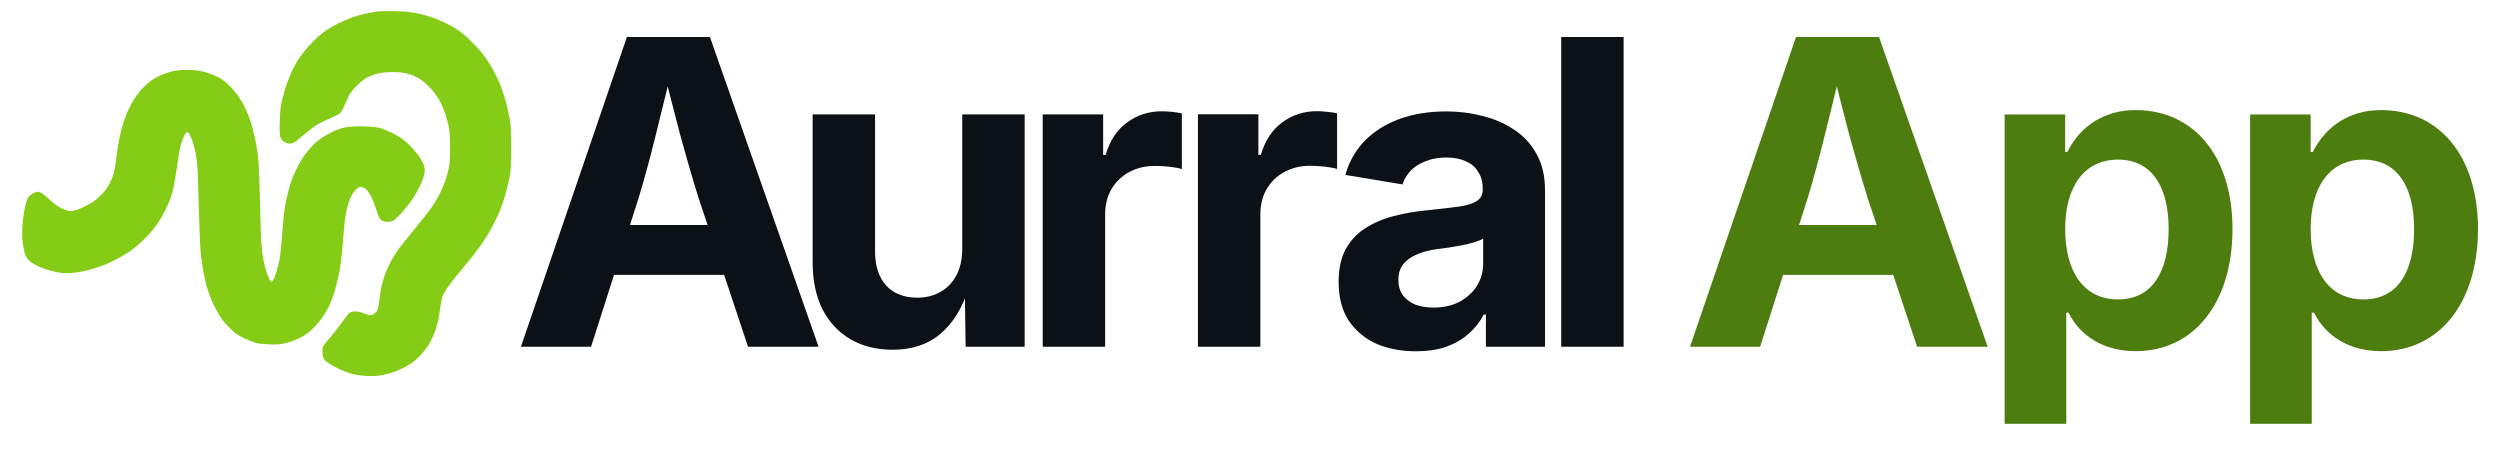
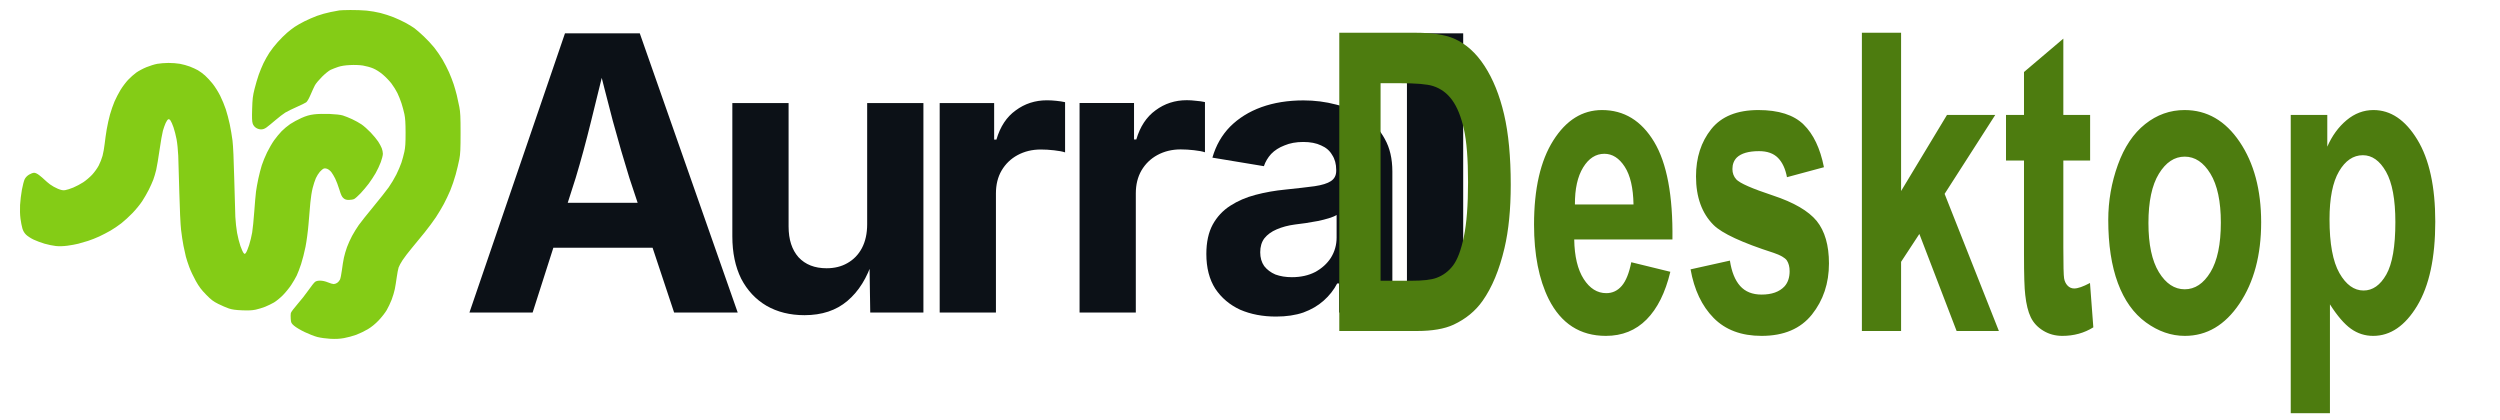
- <svg xmlns="http://www.w3.org/2000/svg" viewBox="-20 -10 2271 423" role="img" aria-labelledby="title">
+ <svg xmlns="http://www.w3.org/2000/svg" viewBox="-20 -10 2520 423" role="img" aria-labelledby="title">
  <path fill="#84cc16" transform="scale(.684)" d="m471 0.68c-1.38 0.23-7.23 1.33-13 2.46-5.77 1.13-14.77 3.64-20 5.58-5.23 1.94-13.55 5.56-18.5 8.04-4.95 2.48-11.48 6.18-14.5 8.23-3.02 2.04-8.2 6.05-11.5 8.91-3.3 2.86-9.33 8.89-13.4 13.4-4.07 4.51-9.61 11.57-12.31 15.7-2.71 4.13-6.64 11.1-8.74 15.5-2.1 4.4-5.26 12.05-7.01 17-1.75 4.95-4.53 14.4-6.18 21-2.56 10.26-3.07 14.54-3.52 29.5-0.4 13.19-0.2 18.48 0.82 21.46 0.86 2.56 2.58 4.79 4.84 6.28 2.19 1.45 4.99 2.32 7.5 2.32 2.81 0 5.19-0.86 8-2.87 2.2-1.58 8.14-6.43 13.21-10.78 5.06-4.35 11.59-9.36 14.5-11.13 2.91-1.78 10.46-5.49 16.79-8.26 6.33-2.77 12.63-5.86 14-6.87 1.51-1.11 4.09-5.58 6.5-11.25 2.2-5.17 5.07-11.43 6.39-13.9 1.31-2.48 6.04-8.13 10.5-12.56 4.48-4.46 10.12-9 12.61-10.14 2.48-1.15 7.42-3.07 11-4.28 4.38-1.48 10.08-2.38 17.5-2.76 6.75-0.35 14.09-0.08 19 0.68 4.4 0.69 11.15 2.56 15 4.15 4.38 1.82 9.78 5.25 14.43 9.16 4.09 3.44 9.82 9.4 12.75 13.25 2.93 3.85 6.85 10.15 8.72 14 1.87 3.85 4.57 10.6 6 15 1.43 4.4 3.37 11.6 4.31 16 1.28 5.97 1.72 12.96 1.75 27.5 0.02 15.16-0.37 21.39-1.78 28-1 4.68-2.95 11.88-4.33 16-1.38 4.13-4.74 12-7.46 17.5-2.73 5.5-7.85 14.05-11.37 19-3.53 4.95-13.68 17.77-22.56 28.5-8.87 10.73-18.53 22.88-21.46 27-2.93 4.13-7.37 11.33-9.88 16-2.5 4.67-5.86 12.1-7.47 16.5-1.61 4.4-3.65 11.38-4.54 15.5-0.9 4.13-2.25 12.45-3 18.5-0.76 6.05-2.05 12.35-2.86 14-0.82 1.65-2.67 3.79-4.12 4.75-1.45 0.96-3.75 1.75-5.13 1.75-1.37 0-5.2-1.12-8.5-2.5-3.73-1.55-7.98-2.51-11.25-2.53-3.64-0.03-6.02 0.54-7.75 1.85-1.37 1.04-5.75 6.57-9.72 12.29-3.96 5.71-11.28 15-16.25 20.64-4.96 5.64-9.32 11.49-9.67 13-0.35 1.51-0.41 5.45-0.14 8.75 0.45 5.58 0.79 6.27 4.88 9.9 2.42 2.15 9.35 6.3 15.4 9.22 6.05 2.93 14.6 6.26 19 7.39 4.4 1.14 12.95 2.33 19 2.65 7.93 0.41 13.58 0.13 20.25-1.04 5.09-0.89 13.2-3.08 18.03-4.87 4.83-1.79 12.52-5.5 17.1-8.25 5.46-3.28 10.94-7.76 15.97-13.04 4.21-4.42 9.49-11.17 11.74-15 2.24-3.83 5.55-10.79 7.34-15.46 1.79-4.67 3.88-11.65 4.65-15.5 0.78-3.85 2.05-11.73 2.84-17.5 0.79-5.77 2.05-12.3 2.79-14.5 0.74-2.2 3.43-7.15 5.98-11 2.55-3.85 8.58-11.73 13.41-17.5 4.84-5.77 13.33-16.13 18.88-23 5.55-6.88 13.06-17 16.69-22.5 3.62-5.5 8.87-14.27 11.66-19.5 2.8-5.23 7.07-14.23 9.5-20 2.43-5.77 6.02-16.35 7.98-23.5 1.96-7.15 4.38-17.27 5.37-22.5 1.49-7.8 1.81-14.69 1.82-38.5 0-23.9-0.32-30.67-1.82-38.5-1-5.23-2.71-13.1-3.79-17.5-1.09-4.4-3.15-11.6-4.58-16-1.43-4.4-4.48-12.27-6.78-17.5-2.3-5.23-6.71-13.77-9.79-19-3.09-5.22-8.51-13.1-12.04-17.5-3.53-4.4-10.42-11.79-15.31-16.41-4.89-4.63-11.14-10.08-13.89-12.12-2.75-2.03-8.83-5.72-13.5-8.2-4.67-2.48-12.55-6.13-17.5-8.1-4.95-1.98-13.5-4.74-19-6.13-5.5-1.4-14.73-3-20.5-3.54-5.77-0.55-16.58-0.94-24-0.86-7.42 0.07-14.63 0.32-16 0.54zm-268.5 78.76c-3.85 0.7-11.05 2.93-16 4.96-4.95 2.03-11.7 5.64-15 8.01-3.3 2.38-8.7 7.19-12.01 10.71-3.31 3.51-8.34 10.2-11.17 14.88-2.84 4.68-6.81 12.32-8.82 17-2 4.68-4.97 13.23-6.6 19-1.62 5.77-3.82 15.68-4.88 22-1.07 6.32-2.43 16-3.03 21.5-0.6 5.5-2.01 13.37-3.11 17.5-1.11 4.12-3.68 10.64-5.7 14.48-2.02 3.84-6.38 9.88-9.68 13.42-3.3 3.54-9.15 8.51-13 11.05-3.85 2.53-10.49 6.06-14.75 7.83-4.26 1.77-9.66 3.49-12 3.83-3.28 0.46-5.73 0-10.75-2.05-3.57-1.46-8.75-4.36-11.5-6.44-2.75-2.09-6.35-5.14-8-6.78-1.65-1.64-5.14-4.64-7.75-6.66-3.05-2.37-5.82-3.68-7.75-3.68-1.65 0-5.01 1.24-7.46 2.75-2.81 1.73-5.2 4.23-6.43 6.75-1.08 2.2-2.91 9.18-4.07 15.5-1.16 6.32-2.37 16.45-2.7 22.5-0.36 6.49-0.11 14.69 0.59 20 0.65 4.95 1.92 11.48 2.81 14.5 1.1 3.72 2.86 6.71 5.44 9.25 2.1 2.06 7.08 5.31 11.07 7.21 3.99 1.9 11.3 4.63 16.25 6.07 4.95 1.43 12.37 2.96 16.5 3.4 4.82 0.51 10.9 0.36 17-0.44 5.22-0.68 12.43-1.99 16-2.91 3.57-0.92 10.1-2.82 14.5-4.21 4.4-1.4 11.82-4.32 16.5-6.51 4.68-2.18 12.1-6.03 16.5-8.56 4.4-2.52 11.6-7.39 16-10.82 4.4-3.42 11.94-10.33 16.75-15.35 4.81-5.02 11.17-12.84 14.13-17.38 2.96-4.54 7.3-12.07 9.64-16.75 2.34-4.68 5.32-11.31 6.62-14.75 1.3-3.44 3.23-9.96 4.3-14.5 1.06-4.54 3.32-17.93 5-29.75 1.69-11.82 3.9-24.43 4.91-28 1.02-3.57 2.82-8.64 4-11.25 1.18-2.61 2.87-5.09 3.76-5.5 1.12-0.52 2.17 0.02 3.43 1.75 0.99 1.37 2.98 5.87 4.4 10 1.43 4.12 3.45 12 4.5 17.5 1.05 5.5 2.18 16.52 2.51 24.5 0.33 7.98 1.05 32.73 1.6 55 0.56 23.02 1.66 46.33 2.54 54 0.85 7.42 2.45 18 3.54 23.5 1.09 5.5 2.67 12.7 3.51 16 0.84 3.3 3.11 10.27 5.05 15.5 1.93 5.23 6.28 14.43 9.66 20.46 4.77 8.51 8.16 13.02 15.15 20.14 7.48 7.64 10.52 9.94 18 13.69 4.95 2.47 11.93 5.48 15.5 6.68 4.8 1.61 9.91 2.32 19.5 2.71 9.45 0.39 14.91 0.12 20-0.96 3.85-0.81 10.15-2.74 14-4.27 3.85-1.54 9.7-4.38 13-6.31 3.3-1.94 9.15-6.7 13-10.58 3.86-3.88 9.39-10.66 12.31-15.06 2.91-4.4 6.59-10.7 8.19-14 1.59-3.3 4.52-10.95 6.5-17 1.99-6.05 4.91-17.52 6.5-25.5 1.59-7.98 3.59-23.05 4.44-33.5 0.86-10.45 2.06-24.63 2.67-31.5 0.61-6.88 2.13-16.55 3.39-21.5 1.25-4.95 3.38-11.48 4.71-14.5 1.34-3.02 3.98-7.25 5.86-9.39 1.89-2.13 4.44-4.27 5.68-4.75 1.46-0.56 3.39-0.39 5.5 0.48 1.79 0.74 4.42 2.87 5.86 4.75 1.44 1.88 3.96 6.11 5.61 9.41 1.66 3.3 4.42 10.61 6.14 16.25 2.46 8.03 3.79 10.79 6.14 12.75 2.32 1.93 4.13 2.5 8 2.5 2.75 0 6.24-0.62 7.75-1.38 1.51-0.77 5.68-4.48 9.27-8.25 3.58-3.78 9.04-10.25 12.13-14.37 3.08-4.13 7.67-11.1 10.19-15.5 2.52-4.4 5.95-11.71 7.62-16.25 1.67-4.54 3.04-10.05 3.04-12.25 0-2.2-0.75-5.91-1.67-8.25-0.91-2.34-3.27-6.73-5.24-9.75-1.97-3.02-6.96-9.05-11.09-13.38-4.12-4.33-10.2-9.71-13.5-11.94-3.3-2.24-9.6-5.72-14-7.75-4.4-2.03-10.48-4.45-13.5-5.38-3.46-1.06-10.7-1.89-19.5-2.24-8.17-0.32-17.75-0.08-23 0.59-6.69 0.85-11.44 2.22-18.5 5.34-5.23 2.31-12.65 6.32-16.5 8.91-3.85 2.59-9.55 7.33-12.66 10.53-3.11 3.2-8.07 9.19-11.02 13.32-2.95 4.12-7.67 12.23-10.49 18-2.81 5.77-6.32 14.32-7.79 19-1.47 4.68-3.74 13.45-5.04 19.5-1.3 6.05-2.85 14.6-3.43 19-0.59 4.4-1.75 17.68-2.59 29.5-0.83 11.82-2.23 25.77-3.1 31-0.87 5.23-2.89 13.55-4.48 18.5-1.6 4.95-3.69 10.04-4.65 11.31-1.68 2.21-1.82 2.23-3.46 0.5-0.95-1-3.06-5.64-4.7-10.31-1.64-4.67-3.87-13.45-4.95-19.5-1.09-6.05-2.24-16.63-2.57-23.5-0.34-6.88-1.07-32.3-1.62-56.5-0.64-27.37-1.6-48.54-2.55-56-0.84-6.6-2.66-17.4-4.06-24-1.39-6.6-4-16.5-5.81-22-1.8-5.5-5.52-14.5-8.27-20-2.75-5.5-7.68-13.38-10.95-17.5-3.27-4.13-8.39-9.68-11.38-12.34-2.99-2.67-7.68-6.13-10.43-7.7-2.75-1.56-8.15-4.04-12-5.51-3.85-1.46-10.38-3.28-14.5-4.02-4.13-0.75-11.77-1.34-17-1.3-5.23 0.03-12.65 0.62-16.5 1.31z" />
  <path fill="#0c1117" d="m516.9 305h-63.7l96.3-281.4h75.4l98.7 281.4h-64.1l-45.1-135.7q-8.2-26.3-16.7-57.5-8.2-31.4-17.5-68.3h12.5q-9 37.1-16.9 68.7-7.7 31.3-15.5 57.1zm146.6-65.3h-150.1v-45.3h150.1zm127.4 68q-21.8 0-38.3-9.5-16.3-9.6-25.5-27.3-8.9-18-8.9-42.7v-134.3h56.7v124.4q0 19.7 10 31 10.3 11.1 28.3 11.1 12 0 21-5.2 9.4-5.3 14.6-15.1 5.3-10.1 5.3-24v-122.2h56.7v211.1h-53.6l-0.8-52.7h3.3q-8.4 26.6-25.5 41-16.9 14.4-43.3 14.4zm193-2.7h-56.7v-211.1h54.9v36.8h2.3q5.7-19.6 19.4-29.4 13.7-10.2 31.5-10.2 4.4 0 9.2 0.5 5.2 0.5 9.1 1.4v50.6q-3.8-1.3-11.1-2.1-7.1-0.8-13.4-0.8-13 0-23.5 5.7-10.1 5.5-16 15.5-5.7 9.8-5.7 23zm141 0h-56.7v-211.2h54.9v36.8h2.3q5.7-19.5 19.4-29.4 13.7-10.2 31.5-10.2 4.4 0 9.2 0.6 5.2 0.4 9.1 1.3v50.6q-3.8-1.3-11.1-2.1-7.1-0.8-13.4-0.8-13 0-23.5 5.7-10.1 5.5-16 15.5-5.7 9.9-5.7 23zm141.3 4.1q-20.1 0-36.1-6.9-15.8-7.3-25.1-21.2-9-14.1-9-35 0-17.7 6.4-29.6 6.5-11.8 17.7-19 11.3-7.3 25.5-11 14.4-3.8 30-5.3 18.3-1.9 29.5-3.4 11.3-1.7 16.4-5.1 5.4-3.5 5.4-10.4v-0.9q0-9-4.1-15.1-3.6-6.4-11.1-9.6-7.3-3.5-18-3.5-10.8 0-19 3.5-8.1 3.1-13.4 8.6-5 5.5-7.3 12.3l-51.9-8.6q5.3-18.4 17.8-31.2 12.9-12.9 31.6-19.7 18.9-6.8 42.4-6.8 17 0 32.9 4.2 16.2 3.9 28.9 12.6 12.8 8.4 20.2 22.1 7.6 13.5 7.6 32.8v142.1h-53.7v-29.3h-1.9q-5.1 9.8-13.7 17.4-8.4 7.5-20.4 11.9-11.9 4.1-27.6 4.1zm16-39.7q13.4 0 23.5-5.2 10.1-5.5 15.8-14.3 5.8-9.3 5.8-20.4v-22.8q-2.6 1.7-7.9 3.3-4.8 1.5-11.1 2.8-6.2 1.1-12.3 2.1-6 0.8-10.7 1.4-10.4 1.4-18.4 4.9-7.8 3.3-12.4 9-4.2 5.6-4.2 14.1 0 8.2 4 13.9 4.3 5.5 11.3 8.5 7.3 2.7 16.6 2.7zm116-245.8h56.7v281.4h-56.7z" />
-   <g fill="#4d7c0f">
-     <path transform="translate(1062)" d="m516.9 305h-63.7l96.3-281.4h75.4l98.7 281.4h-64.1l-45.1-135.7q-8.2-26.3-16.7-57.5-8.2-31.4-17.5-68.3h12.5q-9 37.1-16.9 68.7-7.7 31.3-15.5 57.1zm146.6-65.3h-150.1v-45.3h150.1z" />
-     <path transform="translate(1801)" d="M0 94h55v34h2c12-24 34-38 62-38 53 0 88 42 88 108 0 67-35 111-88 111-28 0-50-13-61-35h-2v101H0V94Zm103 168c31 0 46-25 46-64 0-38-15-63-46-63s-48 25-48 63c0 39 17 64 48 64Z" />
-     <path transform="translate(2024)" d="M0 94h55v34h2c12-24 34-38 62-38 53 0 88 42 88 108 0 67-35 111-88 111-28 0-50-13-61-35h-2v101H0V94Zm103 168c31 0 46-25 46-64 0-38-15-63-46-63s-48 25-48 63c0 39 17 64 48 64Z" />
-   </g>
+   <path fill="#4d7c0f" transform="translate(1330 23) scale(.96 1.4) translate(-21.68 -56.836)" d="M21.68 56.836L100.928 56.836C118.799 56.836 132.422 58.203 141.797 60.938C154.395 64.648 165.186 71.24 174.17 80.713C183.154 90.186 189.99 101.782 194.678 115.503C199.365 129.224 201.709 146.143 201.709 166.26C201.709 183.936 199.512 199.17 195.117 211.963C189.746 227.588 182.08 240.234 172.119 249.902C164.6 257.227 154.443 262.94 141.65 267.041C132.08 270.068 119.287 271.582 103.272 271.582L21.68 271.582ZM65.039 93.164L65.039 235.4L97.412 235.4C109.522 235.4 118.262 234.717 123.633 233.35C130.664 231.592 136.499 228.613 141.138 224.414C145.776 220.215 149.561 213.306 152.49 203.687C155.42 194.067 156.885 180.957 156.885 164.356C156.885 147.754 155.42 135.01 152.49 126.123C149.561 117.236 145.459 110.303 140.186 105.322C134.912 100.342 128.223 96.973 120.117 95.215C114.063 93.848 102.197 93.164 84.521 93.164M328.272 222.07L369.287 228.955C364.014 243.994 355.688 255.444 344.312 263.306C332.935 271.167 318.701 275.098 301.611 275.098C274.561 275.098 254.541 266.26 241.553 248.584C231.299 234.424 226.172 216.553 226.172 194.971C226.172 169.19 232.91 148.999 246.387 134.399C259.863 119.8 276.904 112.5 297.51 112.5C320.654 112.5 338.916 120.142 352.295 135.425C365.674 150.708 372.07 174.121 371.484 205.664L268.359 205.664C268.652 217.871 271.973 227.368 278.32 234.155C284.668 240.942 292.578 244.336 302.051 244.336C308.496 244.336 313.916 242.578 318.311 239.063C322.705 235.547 326.025 229.883 328.272 222.07M330.615 180.469C330.322 168.555 327.246 159.497 321.387 153.296C315.527 147.095 308.398 143.994 300 143.994C291.016 143.994 283.594 147.266 277.734 153.809C271.875 160.352 268.994 169.238 269.092 180.469M390.527 227.197L431.836 220.898C433.594 228.906 437.158 234.985 442.529 239.136C447.9 243.286 455.42 245.361 465.088 245.361C475.732 245.361 483.74 243.408 489.111 239.502C492.725 236.768 494.531 233.106 494.531 228.516C494.531 225.391 493.555 222.803 491.602 220.752C489.551 218.799 484.961 216.992 477.832 215.332C444.629 208.008 423.584 201.318 414.697 195.264C402.393 186.865 396.24 175.195 396.24 160.254C396.24 146.777 401.563 135.449 412.207 126.27C422.852 117.09 439.355 112.5 461.719 112.5C483.008 112.5 498.828 115.967 509.18 122.9C519.531 129.834 526.66 140.088 530.566 153.662L491.748 160.84C490.088 154.785 486.938 150.147 482.3 146.924C477.661 143.701 471.045 142.09 462.451 142.09C451.611 142.09 443.848 143.604 439.16 146.631C436.035 148.779 434.473 151.563 434.473 154.981C434.473 157.91 435.84 160.4 438.574 162.451C442.285 165.186 455.103 169.043 477.026 174.023C498.95 179.004 514.258 185.107 522.949 192.334C531.543 199.658 535.84 209.863 535.84 222.949C535.84 237.207 529.883 249.463 517.969 259.717C506.055 269.971 488.428 275.098 465.088 275.098C443.897 275.098 427.124 270.801 414.771 262.207C402.417 253.613 394.336 241.943 390.527 227.197M570.41 271.582L570.41 56.836L611.572 56.836L611.572 170.801L659.766 116.016L710.449 116.016L657.275 172.852L714.258 271.582L669.873 271.582L630.762 201.709L611.572 221.777L611.572 271.582ZM810.059 116.016L810.059 148.828L781.934 148.828L781.934 211.523C781.934 224.219 782.202 231.616 782.739 233.716C783.276 235.815 784.497 237.549 786.401 238.916C788.306 240.283 790.625 240.967 793.359 240.967C797.168 240.967 802.686 239.648 809.912 237.012L813.428 268.945C803.857 273.047 793.018 275.098 780.908 275.098C773.486 275.098 766.797 273.853 760.84 271.362C754.883 268.872 750.513 265.649 747.73 261.694C744.946 257.739 743.018 252.393 741.943 245.654C741.065 240.869 740.625 231.201 740.625 216.65L740.625 148.828L721.729 148.828L721.729 116.016L740.625 116.016L740.625 85.107L781.934 61.084L781.934 116.016ZM829.102 191.602C829.102 177.93 832.471 164.697 839.209 151.904C845.947 139.111 855.493 129.346 867.847 122.607C880.2 115.869 893.994 112.5 909.229 112.5C932.764 112.5 952.051 120.142 967.09 135.425C982.129 150.708 989.648 170.02 989.648 193.359C989.648 216.895 982.056 236.401 966.87 251.88C951.685 267.358 932.568 275.098 909.522 275.098C895.264 275.098 881.665 271.875 868.726 265.43C855.786 258.984 845.947 249.536 839.209 237.085C832.471 224.634 829.102 209.473 829.102 191.602M871.289 193.799C871.289 209.229 874.951 221.045 882.275 229.248C889.6 237.451 898.633 241.553 909.375 241.553C920.117 241.553 929.126 237.451 936.401 229.248C943.677 221.045 947.315 209.131 947.315 193.506C947.315 178.272 943.677 166.553 936.401 158.35C929.126 150.147 920.117 146.045 909.375 146.045C898.633 146.045 889.6 150.147 882.275 158.35C874.951 166.553 871.289 178.369 871.289 193.799M1020.703 116.016L1059.082 116.016L1059.082 138.867C1064.062 131.055 1070.801 124.707 1079.297 119.824C1087.793 114.941 1097.217 112.5 1107.568 112.5C1125.635 112.5 1140.967 119.58 1153.564 133.74C1166.162 147.9 1172.461 167.627 1172.461 192.92C1172.461 218.897 1166.113 239.087 1153.418 253.491C1140.723 267.896 1125.342 275.098 1107.275 275.098C1098.682 275.098 1090.893 273.389 1083.911 269.971C1076.929 266.553 1069.58 260.693 1061.865 252.393L1061.865 330.762L1020.703 330.762ZM1061.426 191.162C1061.426 208.643 1064.892 221.558 1071.826 229.907C1078.76 238.257 1087.207 242.432 1097.168 242.432C1106.738 242.432 1114.697 238.599 1121.045 230.933C1127.392 223.267 1130.566 210.693 1130.566 193.213C1130.566 176.904 1127.295 164.795 1120.752 156.885C1114.209 148.975 1106.104 145.02 1096.436 145.02C1086.377 145.02 1078.027 148.901 1071.387 156.665C1064.746 164.429 1061.426 175.928 1061.426 191.162" />
</svg>
